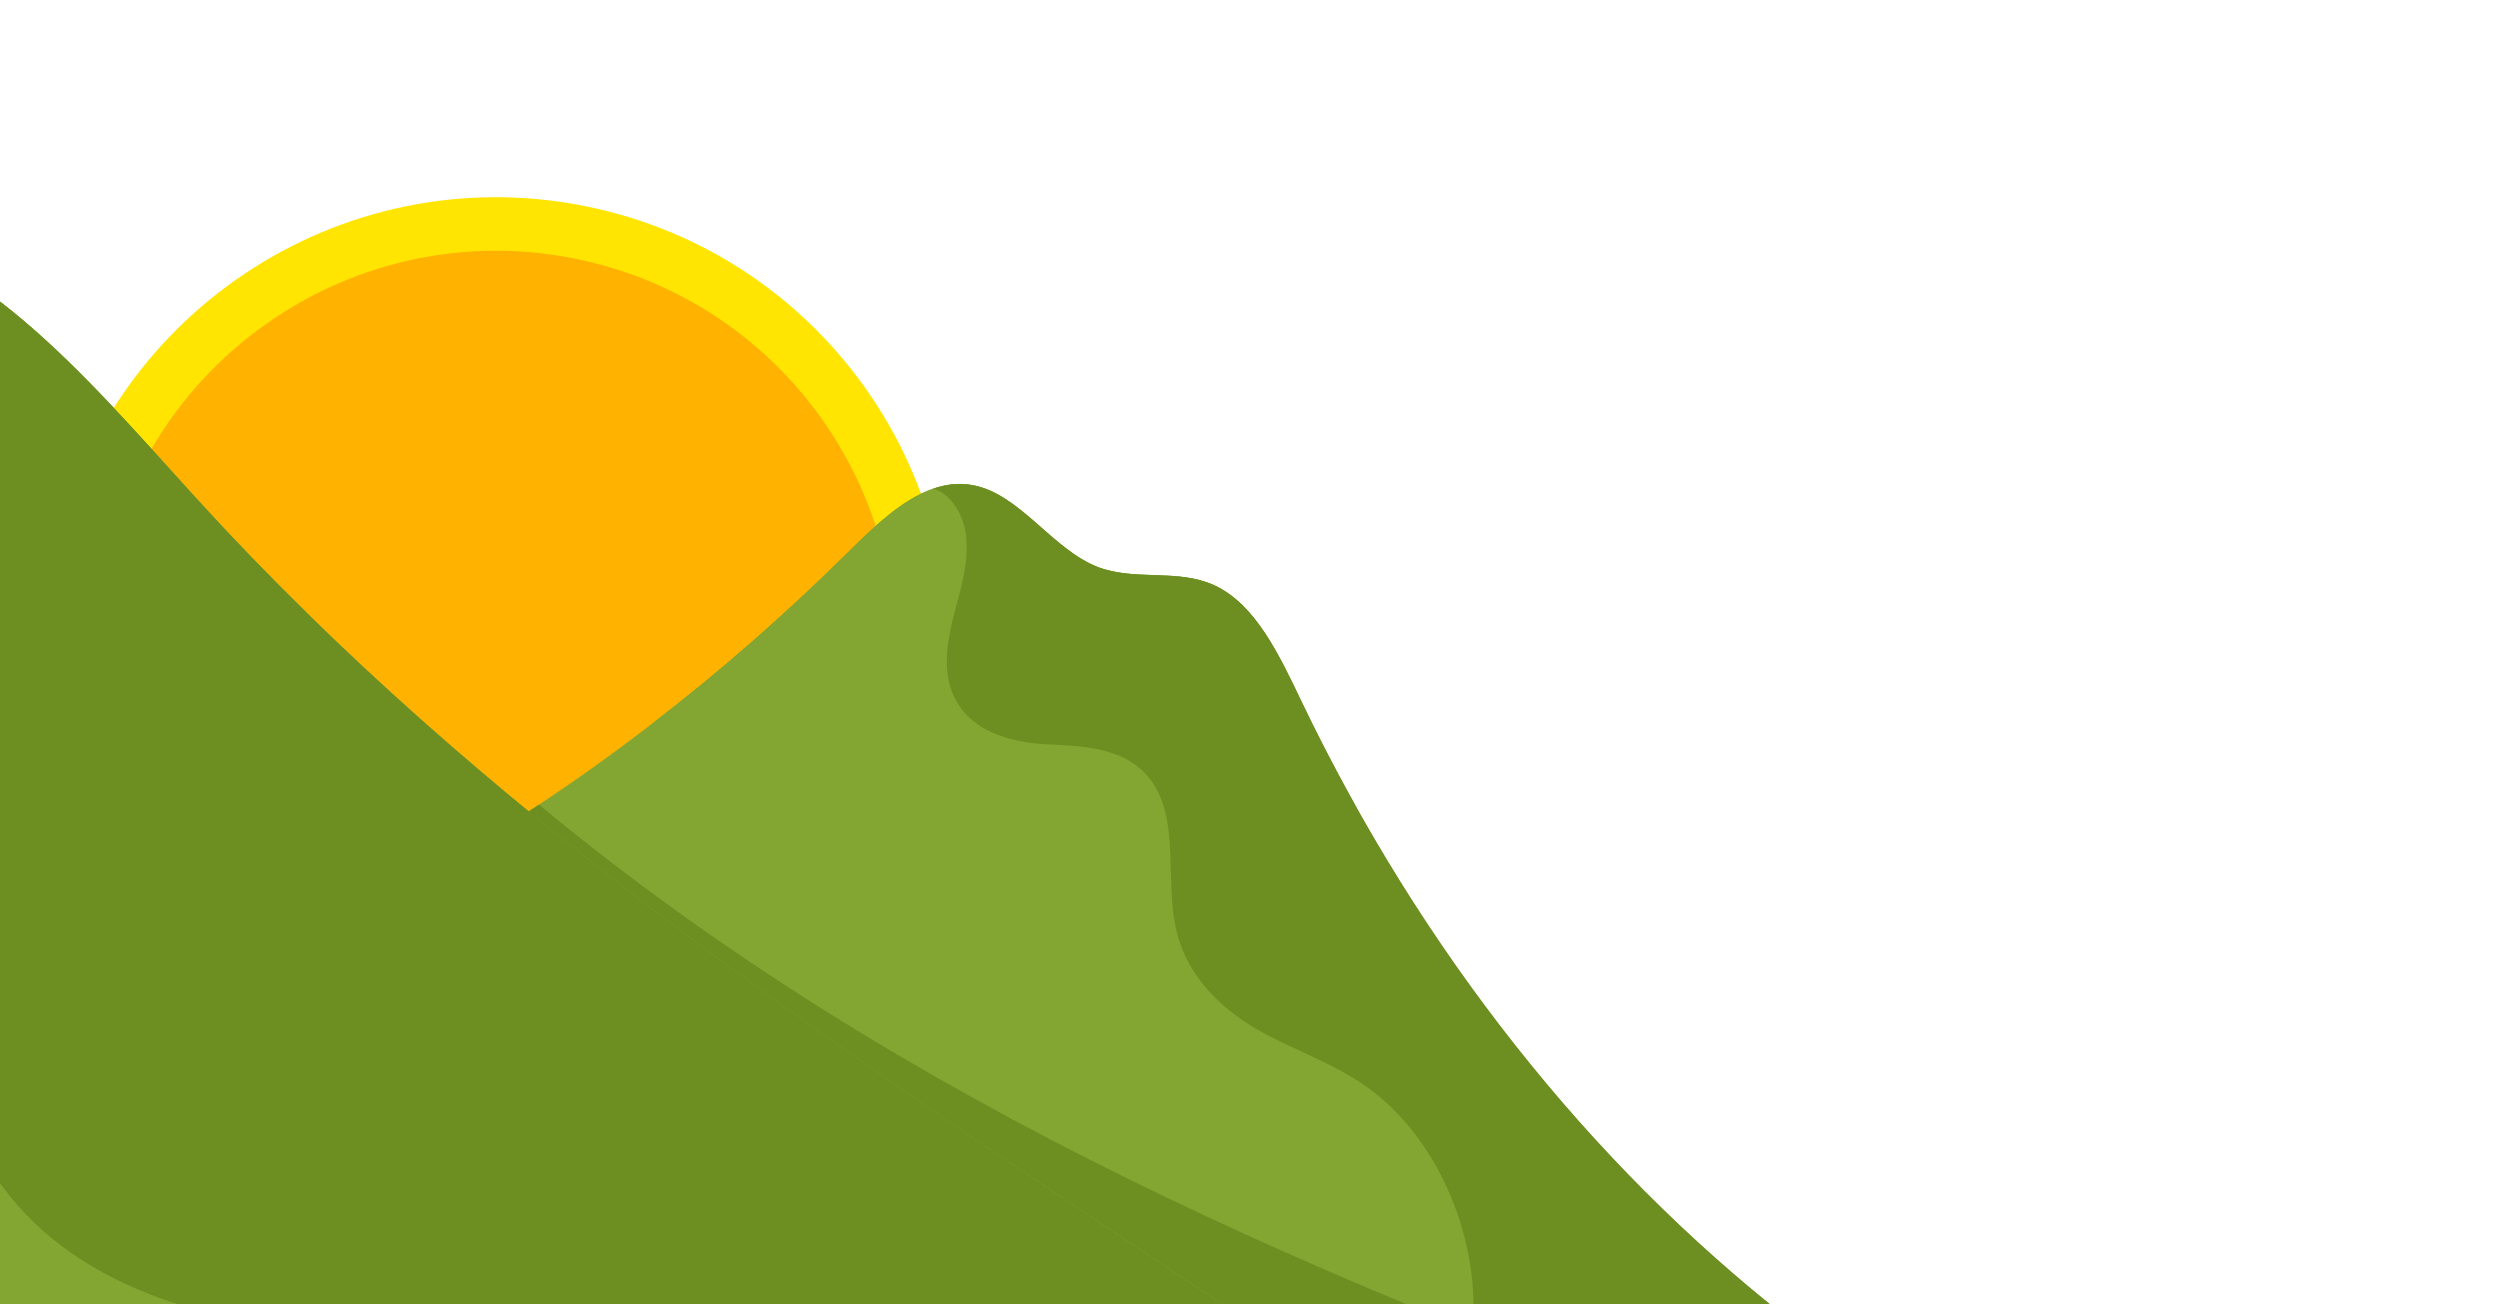
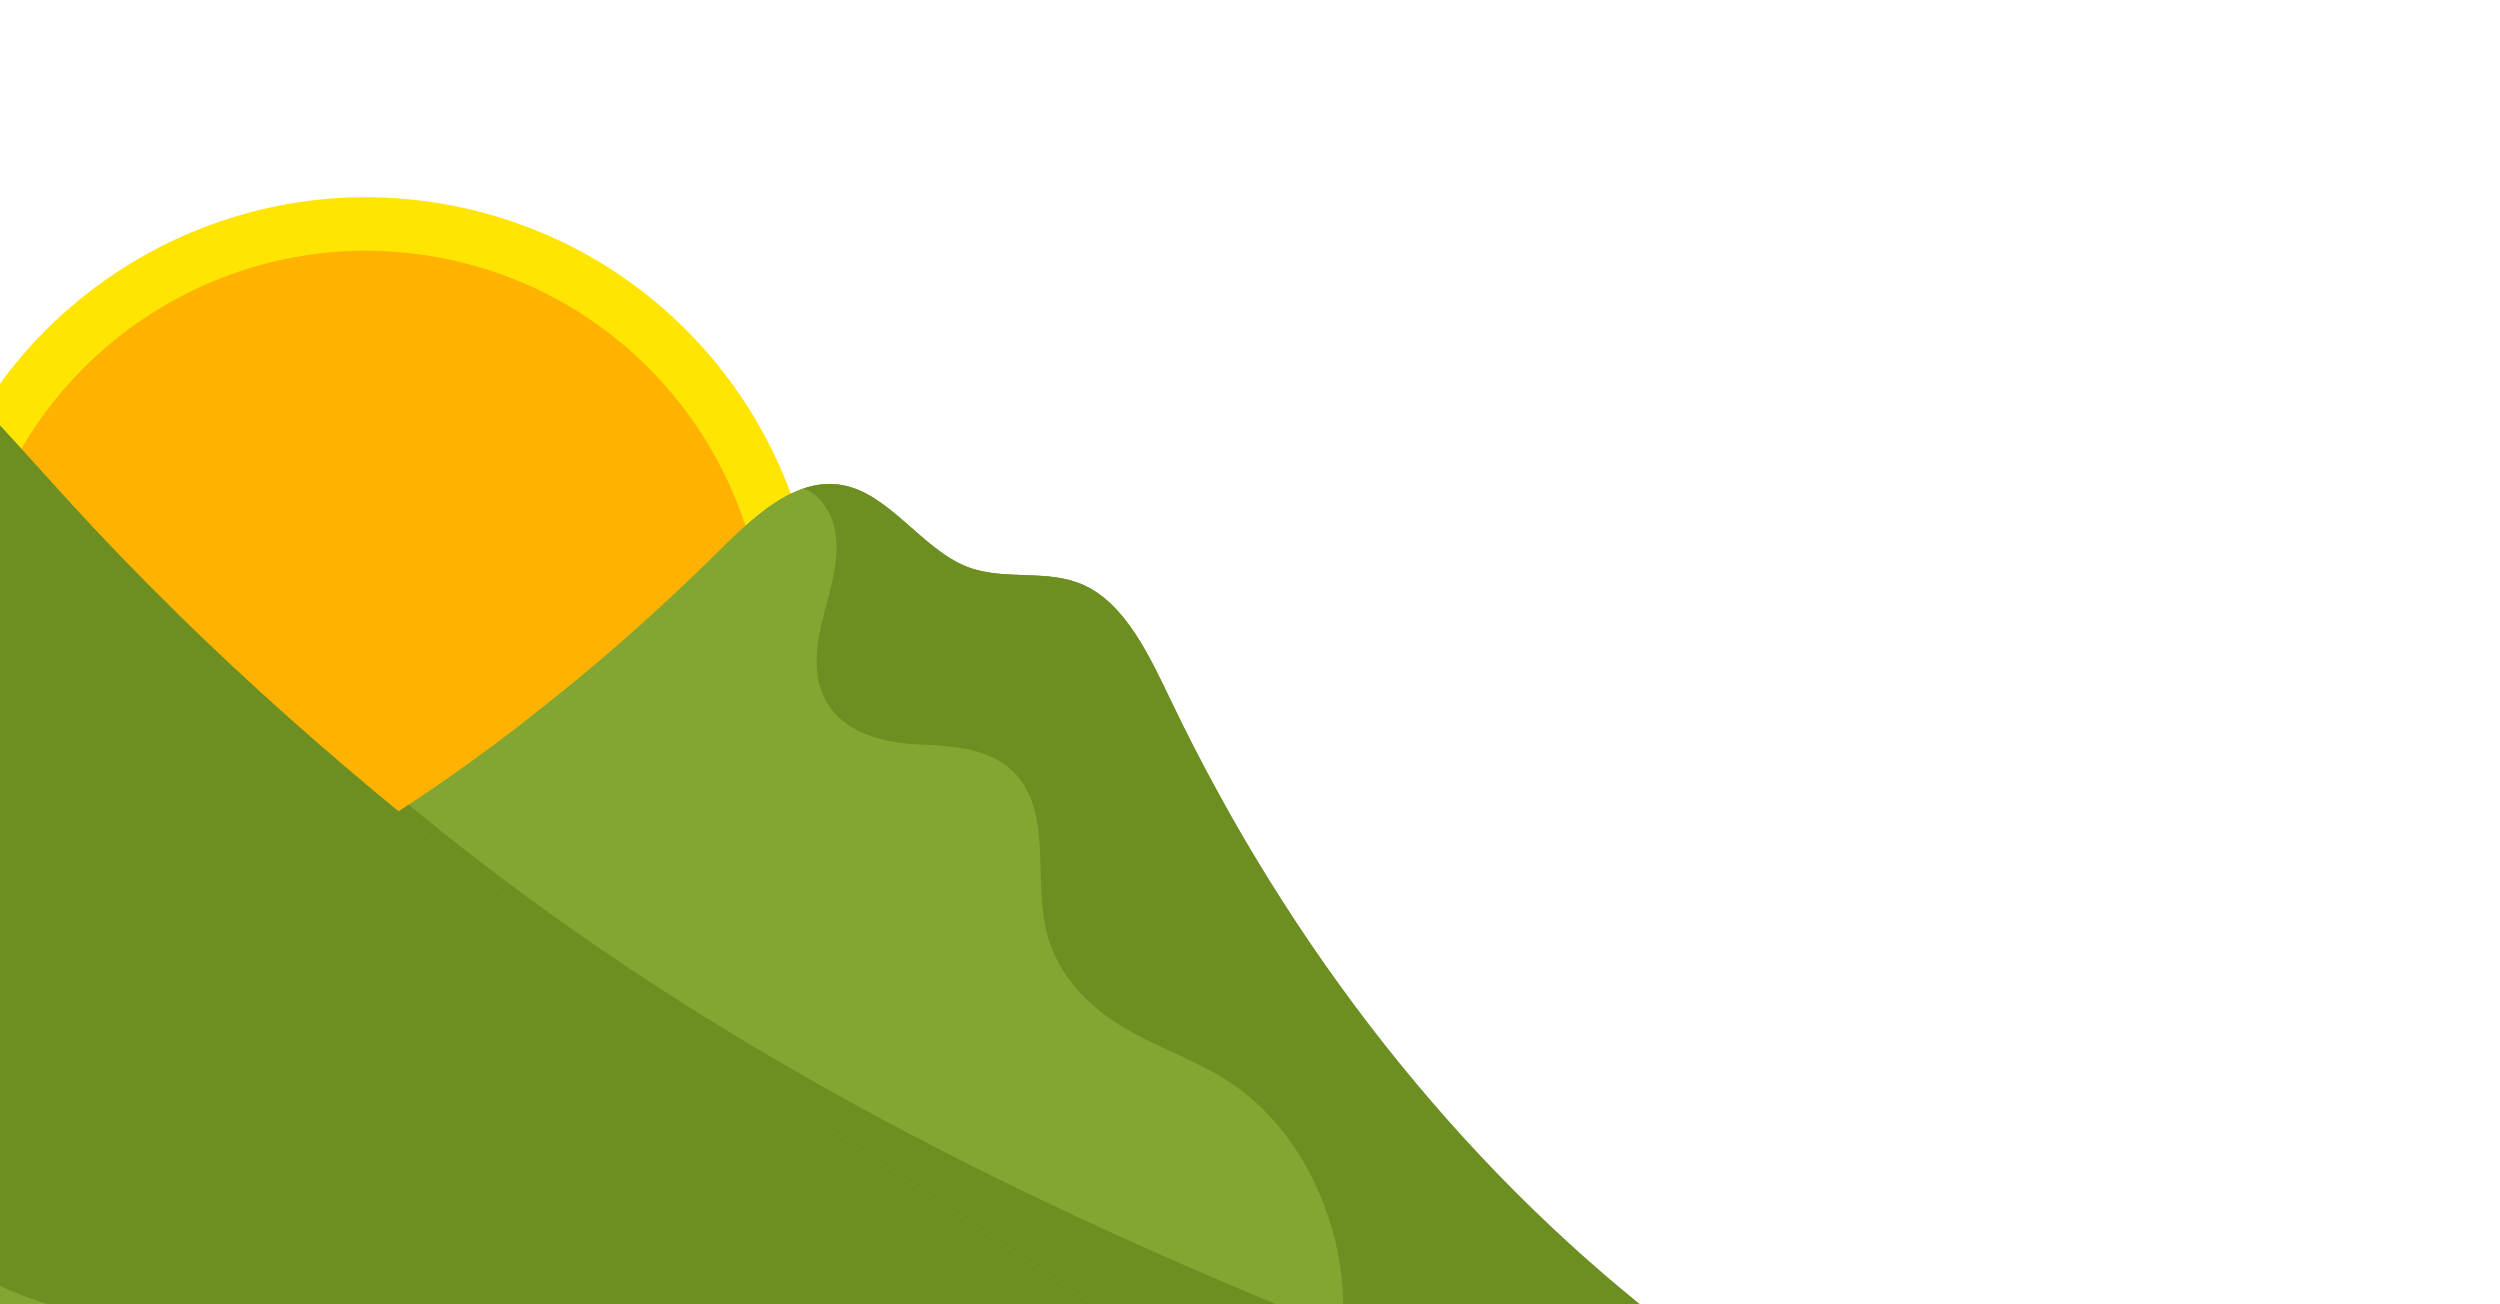
<svg xmlns="http://www.w3.org/2000/svg" version="1.1" id="Layer_1" x="0px" y="0px" viewBox="0 0 1920 1000.9" style="enable-background:new 0 0 1920 1000.9;" xml:space="preserve">
  <style type="text/css">
	.st0{fill:#FFE501;}
	.st1{fill:#FFB300;}
	.st2{fill:#83A532;}
	.st3{fill:#6D8F22;}
</style>
  <g>
-     <path class="st0" d="M720.3,574.8c41.8-187.3-76.1-373-263.4-414.9S83.9,236,42,423.3c-41.8,187.3,76.1,373,263.4,414.9   C492.7,880,678.5,762.1,720.3,574.8z" />
+     <path class="st0" d="M620.3,574.8c41.8-187.3-76.1-373-263.4-414.9S-16.1,236-58,423.3c-41.8,187.3,76.1,373,263.4,414.9   C392.7,880,578.5,762.1,620.3,574.8z" />
  </g>
  <g>
-     <path class="st1" d="M680.3,565.9c36.9-165.2-67.1-329-232.3-365.9S119,267.1,82.1,432.3c-36.9,165.2,67.1,329,232.3,365.9   C479.6,835,643.4,731,680.3,565.9z" />
+     <path class="st1" d="M580.3,565.9c36.9-165.2-67.1-329-232.3-365.9S19,267.1-17.9,432.3s67.1,329,232.3,365.9   C379.6,835,543.4,731,580.3,565.9z" />
  </g>
  <g>
-     <path class="st2" d="M1359.2,1159.8c-21.3,63-61.7,115.6-115.3,137.3c-34.6,14-71.7,15.4-108.2,16.2c-4.1,0.1-8.3,0.2-12.4,0.3   c-150.6,3-301.4-1.5-451.3-17.8c-59.3-6.4-119.4-15-174-43.9c-44-23.3-82.7-59.1-119.2-97c-21.3-22.2-42.3-45.6-56.9-74.6   c-17.5-34.8-24.8-75.7-31-115.8c-7.6-48.8-14.1-97.9-19.4-147.2c-4.7-43.9-12.5-109,21-126.9c41.3-22,81.8-46.2,121.4-72.4   c29.7-19.7,58.9-40.6,87.5-62.7c51.9-39.9,101.9-83.7,149.5-130.8c19.8-19.6,41.7-40.8,65.5-49.1c9.8-3.4,19.8-4.7,30.2-2.8   c36.4,6.5,61.2,49.3,96.3,62.9c28.8,11,61.2,1.1,89.4,14c31.7,14.5,50,53.7,67,89.2c13,27,26.7,53.5,41.1,79.3   c87.4,156.8,201.4,291.9,332.7,394.8C1380.2,1062.1,1374.8,1113.8,1359.2,1159.8z" />
-     <path class="st2" d="M1040.5,617.9c-23.6-5.6-48.9-1.3-70.2,12.3c-18.9,12.1-34.9,31.2-55.6,37.9c-15.1,4.9-31.9,2.5-45.6-6.7   C848.9,648,836,621.2,814.8,610c-13.2-6.9-28-7-42.3-7c-42.5,0.2-85.2,0.8-127.2,8.2c-33.6,6-68.2,16.2-101.2,5.8   c-8.6-2.7-17.5-7.3-22.3-16.4c-5.3-9.9-4.7-22.9-9.3-33.2c-2.4-5.4-6.4-9.6-11-12.2c51.9-39.9,101.9-83.7,149.5-130.8   c19.8-19.6,41.7-40.8,65.5-49.1c9.8-3.4,19.8-4.7,30.2-2.8c36.4,6.5,61.2,49.3,96.3,62.9c28.8,11,61.2,1.1,89.4,14   c31.7,14.5,50,53.7,67,89.2C1012.3,565.7,1026,592.1,1040.5,617.9z" />
+     <path class="st2" d="M1259.2,1159.8c-21.3,63-61.7,115.6-115.3,137.3c-34.6,14-71.7,15.4-108.2,16.2c-4.1,0.1-8.3,0.2-12.4,0.3   c-150.6,3-301.4-1.5-451.3-17.8c-59.3-6.4-119.4-15-174-43.9c-44-23.3-82.7-59.1-119.2-97c-21.3-22.2-42.3-45.6-56.9-74.6   c-17.5-34.8-24.8-75.7-31-115.8c-7.6-48.8-14.1-97.9-19.4-147.2c-4.7-43.9-12.5-109,21-126.9c41.3-22,81.8-46.2,121.4-72.4   c29.7-19.7,58.9-40.6,87.5-62.7c51.9-39.9,101.9-83.7,149.5-130.8c19.8-19.6,41.7-40.8,65.5-49.1c9.8-3.4,19.8-4.7,30.2-2.8   c36.4,6.5,61.2,49.3,96.3,62.9c28.8,11,61.2,1.1,89.4,14c31.7,14.5,50,53.7,67,89.2c13,27,26.7,53.5,41.1,79.3   c87.4,156.8,201.4,291.9,332.7,394.8C1280.2,1062.1,1274.8,1113.8,1259.2,1159.8z" />
+     <path class="st2" d="M940.5,617.9c-23.6-5.6-48.9-1.3-70.2,12.3c-18.9,12.1-34.9,31.2-55.6,37.9c-15.1,4.9-31.9,2.5-45.6-6.7   C748.9,648,736,621.2,714.8,610c-13.2-6.9-28-7-42.3-7c-42.5,0.2-85.2,0.8-127.2,8.2c-33.6,6-68.2,16.2-101.2,5.8   c-8.6-2.7-17.5-7.3-22.3-16.4c-5.3-9.9-4.7-22.9-9.3-33.2c-2.4-5.4-6.4-9.6-11-12.2c51.9-39.9,101.9-83.7,149.5-130.8   c19.8-19.6,41.7-40.8,65.5-49.1c9.8-3.4,19.8-4.7,30.2-2.8c36.4,6.5,61.2,49.3,96.3,62.9c28.8,11,61.2,1.1,89.4,14   c31.7,14.5,50,53.7,67,89.2C912.3,565.7,926,592.1,940.5,617.9z" />
    <g>
-       <path class="st3" d="M1359.2,1159.8c-21.3,63-61.7,115.6-115.3,137.3c-34.6,14-71.7,15.4-108.2,16.2c-4.1,0.1-8.3,0.2-12.4,0.3    c-150.6,3-301.4-1.5-451.3-17.8c-59.3-6.4-119.4-15-174-43.9c-44-23.3-82.7-59.1-119.2-97c-21.3-22.2-42.3-45.6-56.9-74.6    c-17.5-34.8-24.8-75.7-31-115.8c-7.6-48.8-14.1-97.9-19.4-147.2c-4.7-43.9-12.5-109,21-126.9c41.3-22,81.8-46.2,121.4-72.4    c282.2,233.6,611.2,369.7,938.9,488.5C1355.6,1124.1,1357.8,1141.9,1359.2,1159.8z" />
+       <path class="st3" d="M1259.2,1159.8c-21.3,63-61.7,115.6-115.3,137.3c-34.6,14-71.7,15.4-108.2,16.2c-4.1,0.1-8.3,0.2-12.4,0.3    c-150.6,3-301.4-1.5-451.3-17.8c-59.3-6.4-119.4-15-174-43.9c-44-23.3-82.7-59.1-119.2-97c-21.3-22.2-42.3-45.6-56.9-74.6    c-17.5-34.8-24.8-75.7-31-115.8c-7.6-48.8-14.1-97.9-19.4-147.2c-4.7-43.9-12.5-109,21-126.9c41.3-22,81.8-46.2,121.4-72.4    c282.2,233.6,611.2,369.7,938.9,488.5C1255.6,1124.1,1257.8,1141.9,1259.2,1159.8z" />
    </g>
    <g>
-       <path class="st3" d="M1243.9,1297.1c-34.6,14-71.7,15.4-108.2,16.2c-4.1,0.1-8.3,0.2-12.4,0.3c-32.3-7.6-64.4-17.1-95.8-29.1    c-82.9-31.8-162.3-83.2-221.4-160.3c86.3,23.1,178.3,14.4,260.7-24.7c19.9-9.4,40-21.4,52.2-42.6c13-22.8,14.5-52.7,10.9-80.1    c-7.9-59-38.6-112.9-81.3-142.8c-25.9-18.2-55.4-27.6-82.6-43.1c-27.1-15.6-53.2-39.7-62.1-74.4c-9.5-37.4,2-82.8-17.7-113.9    c-17.9-28.2-51.9-29.6-81.3-30.9c-29.4-1.4-64.5-10.4-74.9-43.7c-5.9-18.9-1.6-40,3.5-59.2c5.1-19.2,11-39.2,8.2-59.1    c-2.3-15.9-12.6-31.3-25-34.3c9.8-3.4,19.8-4.7,30.2-2.8c36.4,6.5,61.2,49.3,96.3,62.9c28.8,11,61.2,1.1,89.4,14    c31.7,14.5,50,53.7,67,89.2c91.4,190.7,220.9,354.2,373.8,474.1C1389.8,1129.5,1336.7,1259.5,1243.9,1297.1z" />
+       <path class="st3" d="M1143.9,1297.1c-34.6,14-71.7,15.4-108.2,16.2c-4.1,0.1-8.3,0.2-12.4,0.3c-32.3-7.6-64.4-17.1-95.8-29.1    c-82.9-31.8-162.3-83.2-221.4-160.3c86.3,23.1,178.3,14.4,260.7-24.7c19.9-9.4,40-21.4,52.2-42.6c13-22.8,14.5-52.7,10.9-80.1    c-7.9-59-38.6-112.9-81.3-142.8c-25.9-18.2-55.4-27.6-82.6-43.1c-27.1-15.6-53.2-39.7-62.1-74.4c-9.5-37.4,2-82.8-17.7-113.9    c-17.9-28.2-51.9-29.6-81.3-30.9c-29.4-1.4-64.5-10.4-74.9-43.7c-5.9-18.9-1.6-40,3.5-59.2s11-39.2,8.2-59.1    c-2.3-15.9-12.6-31.3-25-34.3c9.8-3.4,19.8-4.7,30.2-2.8c36.4,6.5,61.2,49.3,96.3,62.9c28.8,11,61.2,1.1,89.4,14    c31.7,14.5,50,53.7,67,89.2c91.4,190.7,220.9,354.2,373.8,474.1C1289.8,1129.5,1236.7,1259.5,1143.9,1297.1z" />
    </g>
-     <path class="st2" d="M1269.4,1732c-53.2,1.6-106.4,2.8-159.6,3.6c-745.6,10.1-1490-69.4-2235-131.3   c-254-21.1-508.2-40.2-762.4-53.1c-66-3.4-132.1-6.3-198.1-8.7l-11.8-286.1c210.9-129.2,421.8-258.4,632.8-387.6   c8.5-5.2,17.1-10.4,25.6-15.7c61.9-37.9,125.4-76.5,194.2-86.6c59.2-8.7,119.7,4,178.5-7.6c52.8-10.4,101.6-39.7,149-69.8   c53.2-33.8,105.9-68.9,157.8-105.4c28.1-19.7,55.9-39.8,83.6-60.3c15.8-11.7,31.5-23.5,47.2-35.5c69.5-52.9,137.8-108.2,204.6-166   c58-50.1,119.4-103.6,185.5-131.1c32-13.3,65.1-20.6,99.6-18.3C-24,180,65.6,289.3,150.9,382.9c27.5,30.2,55.7,59.4,84.5,87.6   c56.3,55.3,114.9,107.1,175,156.3C564.7,753.1,729.2,862.5,892.7,971c101.2,67.2,205.8,135.7,320.6,150.2   c15.1,107,27.6,214.4,37.3,322c2.1,23.2,4.1,46.4,5.9,69.7C1262.2,1585.7,1266.5,1658.7,1269.4,1732z" />
-     <path class="st2" d="M235.5,470.5c-46.9-2-94.8,24.2-122.4,70.4c-5.6,9.4-10.6,19.8-18.8,26c-9.4,7.2-21.2,7.4-32.3,6.4   c-87.1-8-164.9-78.2-252.3-81.1c-36.8-1.2-73,9.7-108.2,22.7c-49.9,18.4-98.7,41.1-145.9,67.9c-75.6,42.8-154.2,97.6-236.7,82.6   c-8.5-1.5-17.5-4.2-23.3-11.8c-6.8-8.9-7.6-22.2-11.6-33.4c-7.2-20.6-25.1-33-43.5-36.5c28.1-19.7,55.9-39.8,83.6-60.3   c15.8-11.7,31.5-23.5,47.2-35.5c69.5-52.9,137.8-108.2,204.6-166c58-50.1,119.4-103.6,185.5-131.1c32-13.3,65.1-20.6,99.6-18.3   C-24,180,65.6,289.3,150.9,382.9C178.5,413.1,206.6,442.3,235.5,470.5z" />
+     <path class="st2" d="M1169.4,1732c-53.2,1.6-106.4,2.8-159.6,3.6c-745.6,10.1-1490-69.4-2235-131.3   c-254-21.1-508.2-40.2-762.4-53.1c-66-3.4-132.1-6.3-198.1-8.7l-11.8-286.1c210.9-129.2,421.8-258.4,632.8-387.6   c8.5-5.2,17.1-10.4,25.6-15.7c61.9-37.9,125.4-76.5,194.2-86.6c59.2-8.7,119.7,4,178.5-7.6c52.8-10.4,101.6-39.7,149-69.8   c53.2-33.8,105.9-68.9,157.8-105.4c28.1-19.7,55.9-39.8,83.6-60.3c15.8-11.7,31.5-23.5,47.2-35.5c69.5-52.9,137.8-108.2,204.6-166   c58-50.1,119.4-103.6,185.5-131.1c32-13.3,65.1-20.6,99.6-18.3C-124,180-34.4,289.3,50.9,382.9c27.5,30.2,55.7,59.4,84.5,87.6   c56.3,55.3,114.9,107.1,175,156.3C464.7,753.1,629.2,862.5,792.7,971c101.2,67.2,205.8,135.7,320.6,150.2   c15.1,107,27.6,214.4,37.3,322c2.1,23.2,4.1,46.4,5.9,69.7C1162.2,1585.7,1166.5,1658.7,1169.4,1732z" />
+     <path class="st2" d="M135.5,470.5c-46.9-2-94.8,24.2-122.4,70.4c-5.6,9.4-10.6,19.8-18.8,26c-9.4,7.2-21.2,7.4-32.3,6.4   c-87.1-8-164.9-78.2-252.3-81.1c-36.8-1.2-73,9.7-108.2,22.7c-49.9,18.4-98.7,41.1-145.9,67.9c-75.6,42.8-154.2,97.6-236.7,82.6   c-8.5-1.5-17.5-4.2-23.3-11.8c-6.8-8.9-7.6-22.2-11.6-33.4c-7.2-20.6-25.1-33-43.5-36.5c28.1-19.7,55.9-39.8,83.6-60.3   c15.8-11.7,31.5-23.5,47.2-35.5c69.5-52.9,137.8-108.2,204.6-166c58-50.1,119.4-103.6,185.5-131.1c32-13.3,65.1-20.6,99.6-18.3   C-124,180-34.4,289.3,50.9,382.9C78.5,413.1,106.6,442.3,135.5,470.5z" />
    <g>
-       <path class="st3" d="M1269.4,1732c-53.2,1.6-106.4,2.8-159.6,3.6c-65.4-48.3-121-116.2-159.4-196.5    c-45.5-94.9-67.8-205.9-123.4-292.6c-66-103-171.5-158.7-277.1-184.6c-105.6-25.9-214.2-26-321.3-40.2    C133.8,1009,28.8,975.9-19.1,876.2C-50.5,810.7-50,729.9-39.9,655.2c10-74.7,28.5-148.1,29.9-223.7    c1.4-75.6-17.8-157.2-68.3-201.9c-44.9-39.8-103.7-42.3-160.2-38.8c32-13.3,65.1-20.6,99.6-18.3C-24,180,65.6,289.3,150.9,382.9    c219.5,240.8,482,415.6,741.7,588.1c101.2,67.2,205.8,135.7,320.6,150.2C1241.7,1323.6,1261.4,1527,1269.4,1732z" />
+       <path class="st3" d="M1169.4,1732c-53.2,1.6-106.4,2.8-159.6,3.6c-65.4-48.3-121-116.2-159.4-196.5    c-45.5-94.9-67.8-205.9-123.4-292.6c-66-103-171.5-158.7-277.1-184.6s-214.2-26-321.3-40.2C33.8,1009-71.2,975.9-119.1,876.2    c-31.4-65.5-30.9-146.3-20.8-221c10-74.7,28.5-148.1,29.9-223.7c1.4-75.6-17.8-157.2-68.3-201.9c-44.9-39.8-103.7-42.3-160.2-38.8    c32-13.3,65.1-20.6,99.6-18.3C-124,180-34.4,289.3,50.9,382.9c219.5,240.8,482,415.6,741.7,588.1    c101.2,67.2,205.8,135.7,320.6,150.2C1141.7,1323.6,1161.4,1527,1169.4,1732z" />
    </g>
  </g>
</svg>
